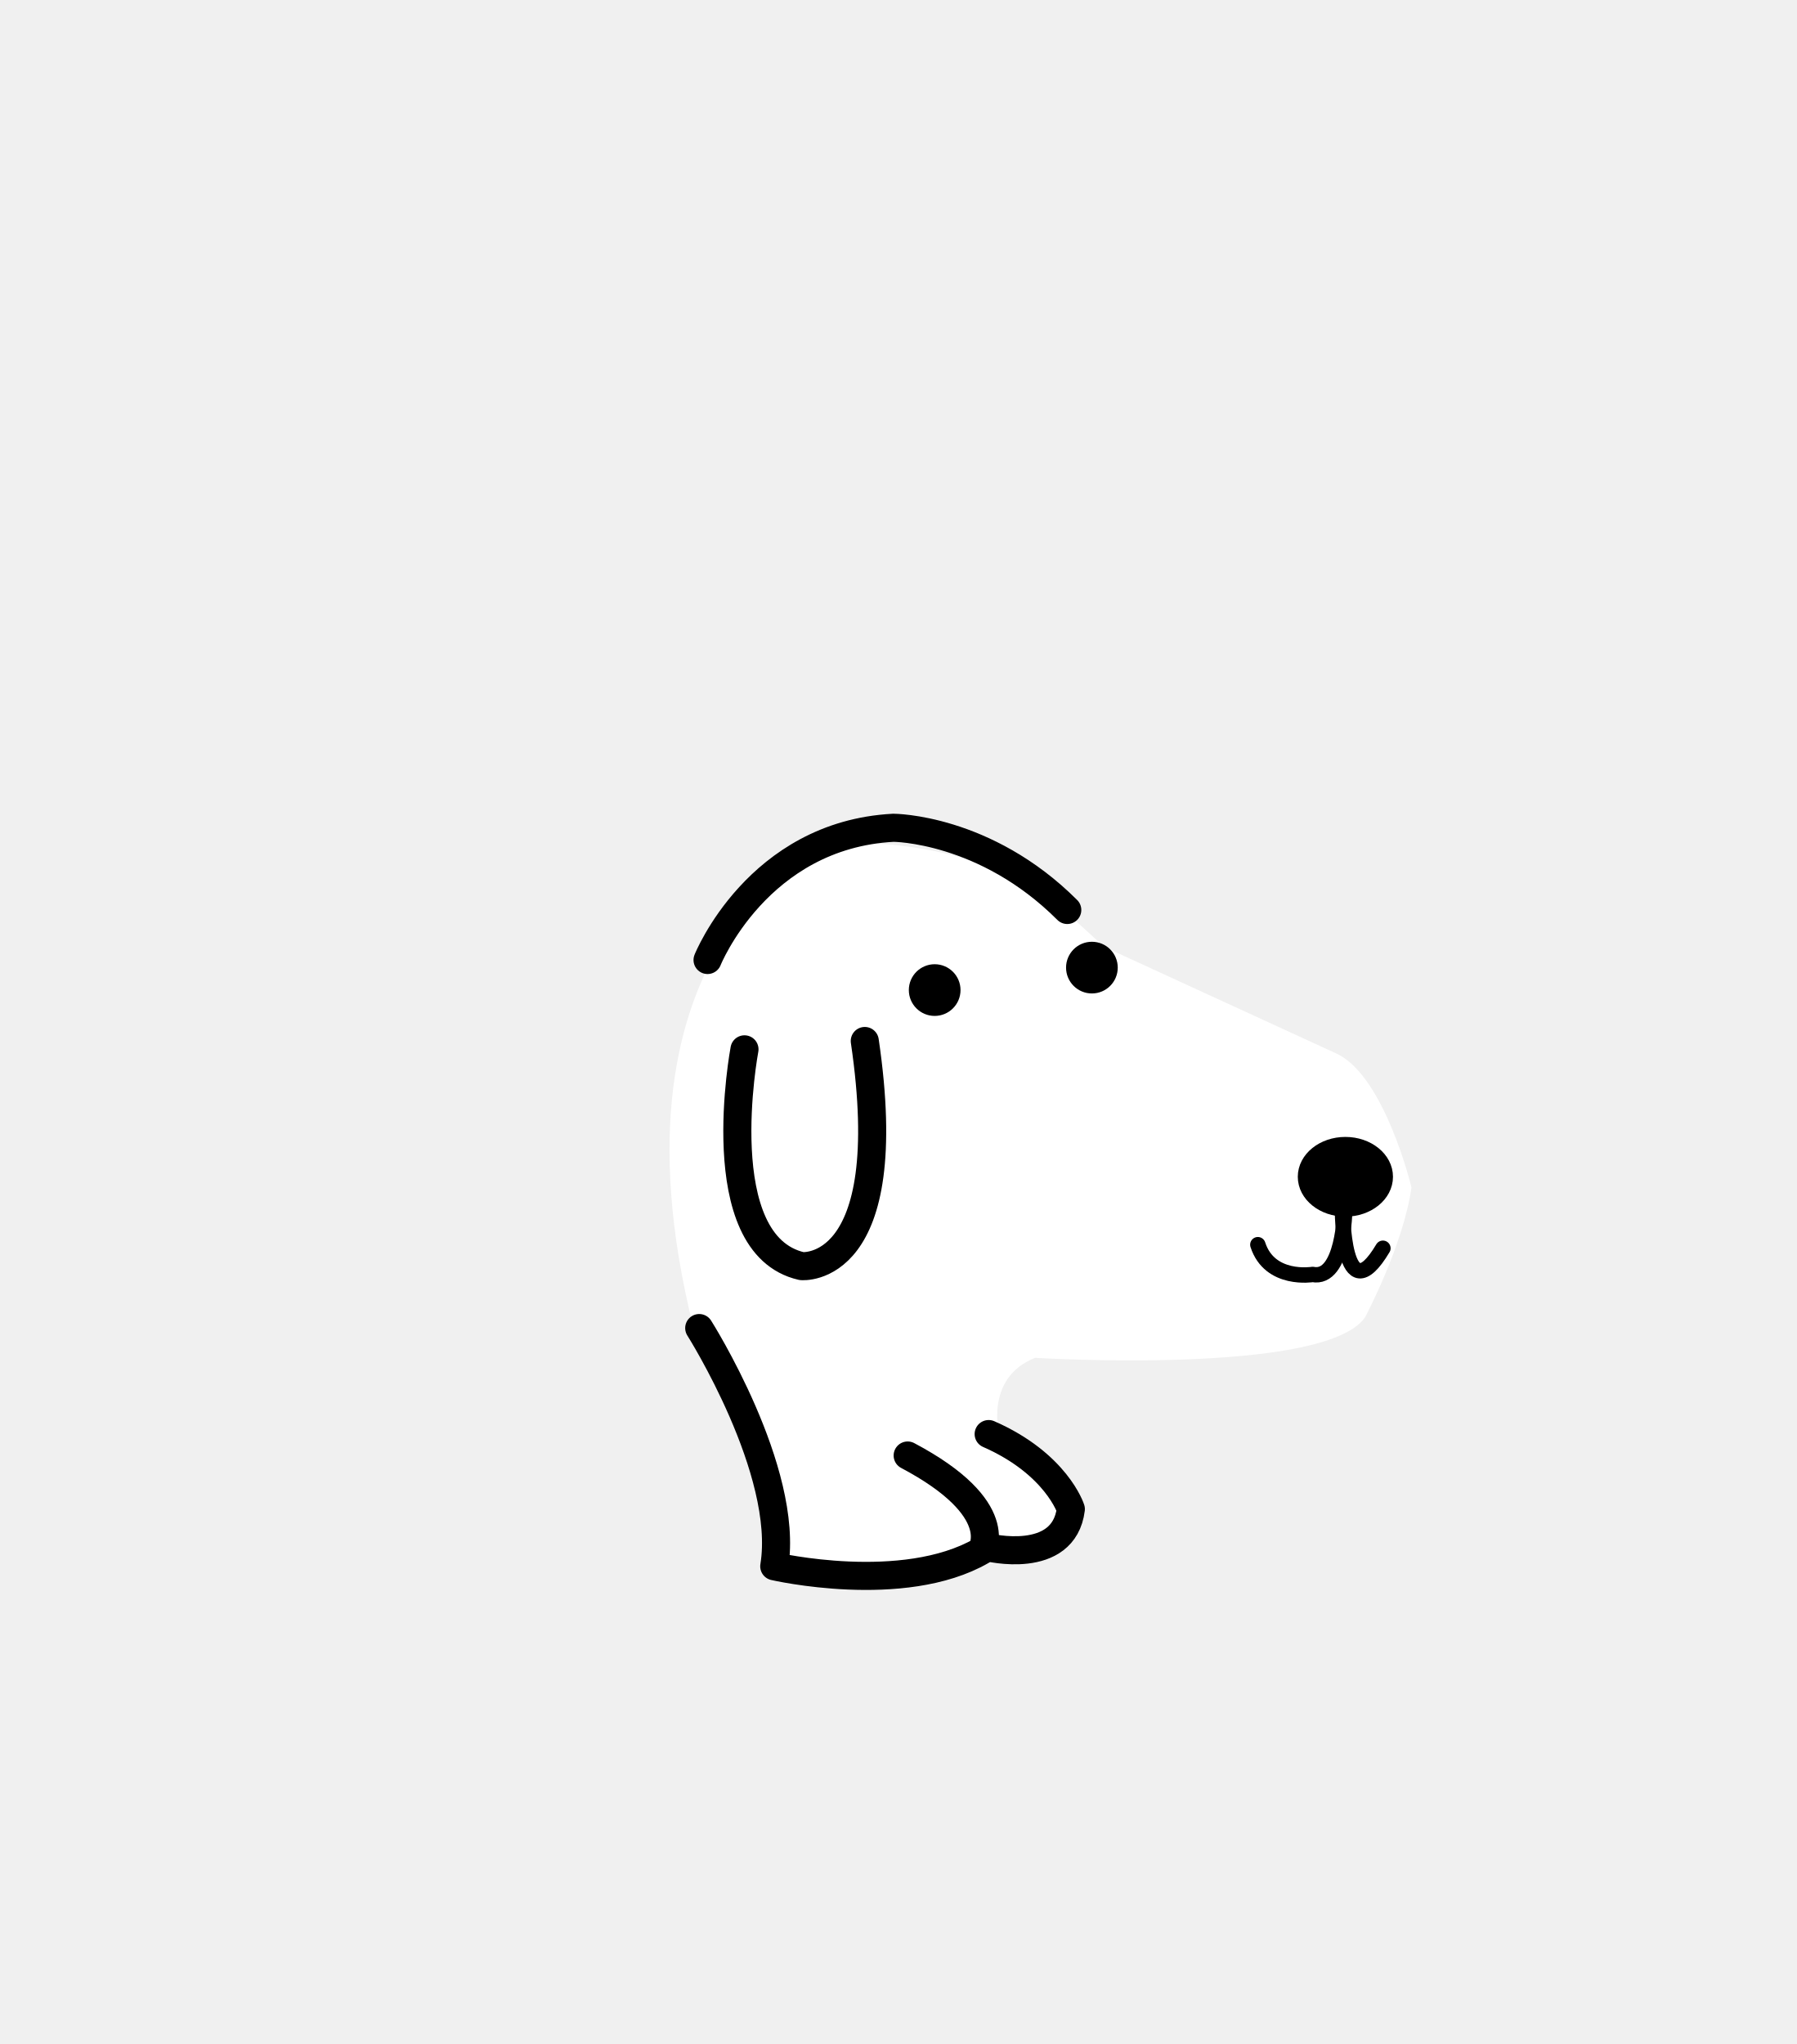
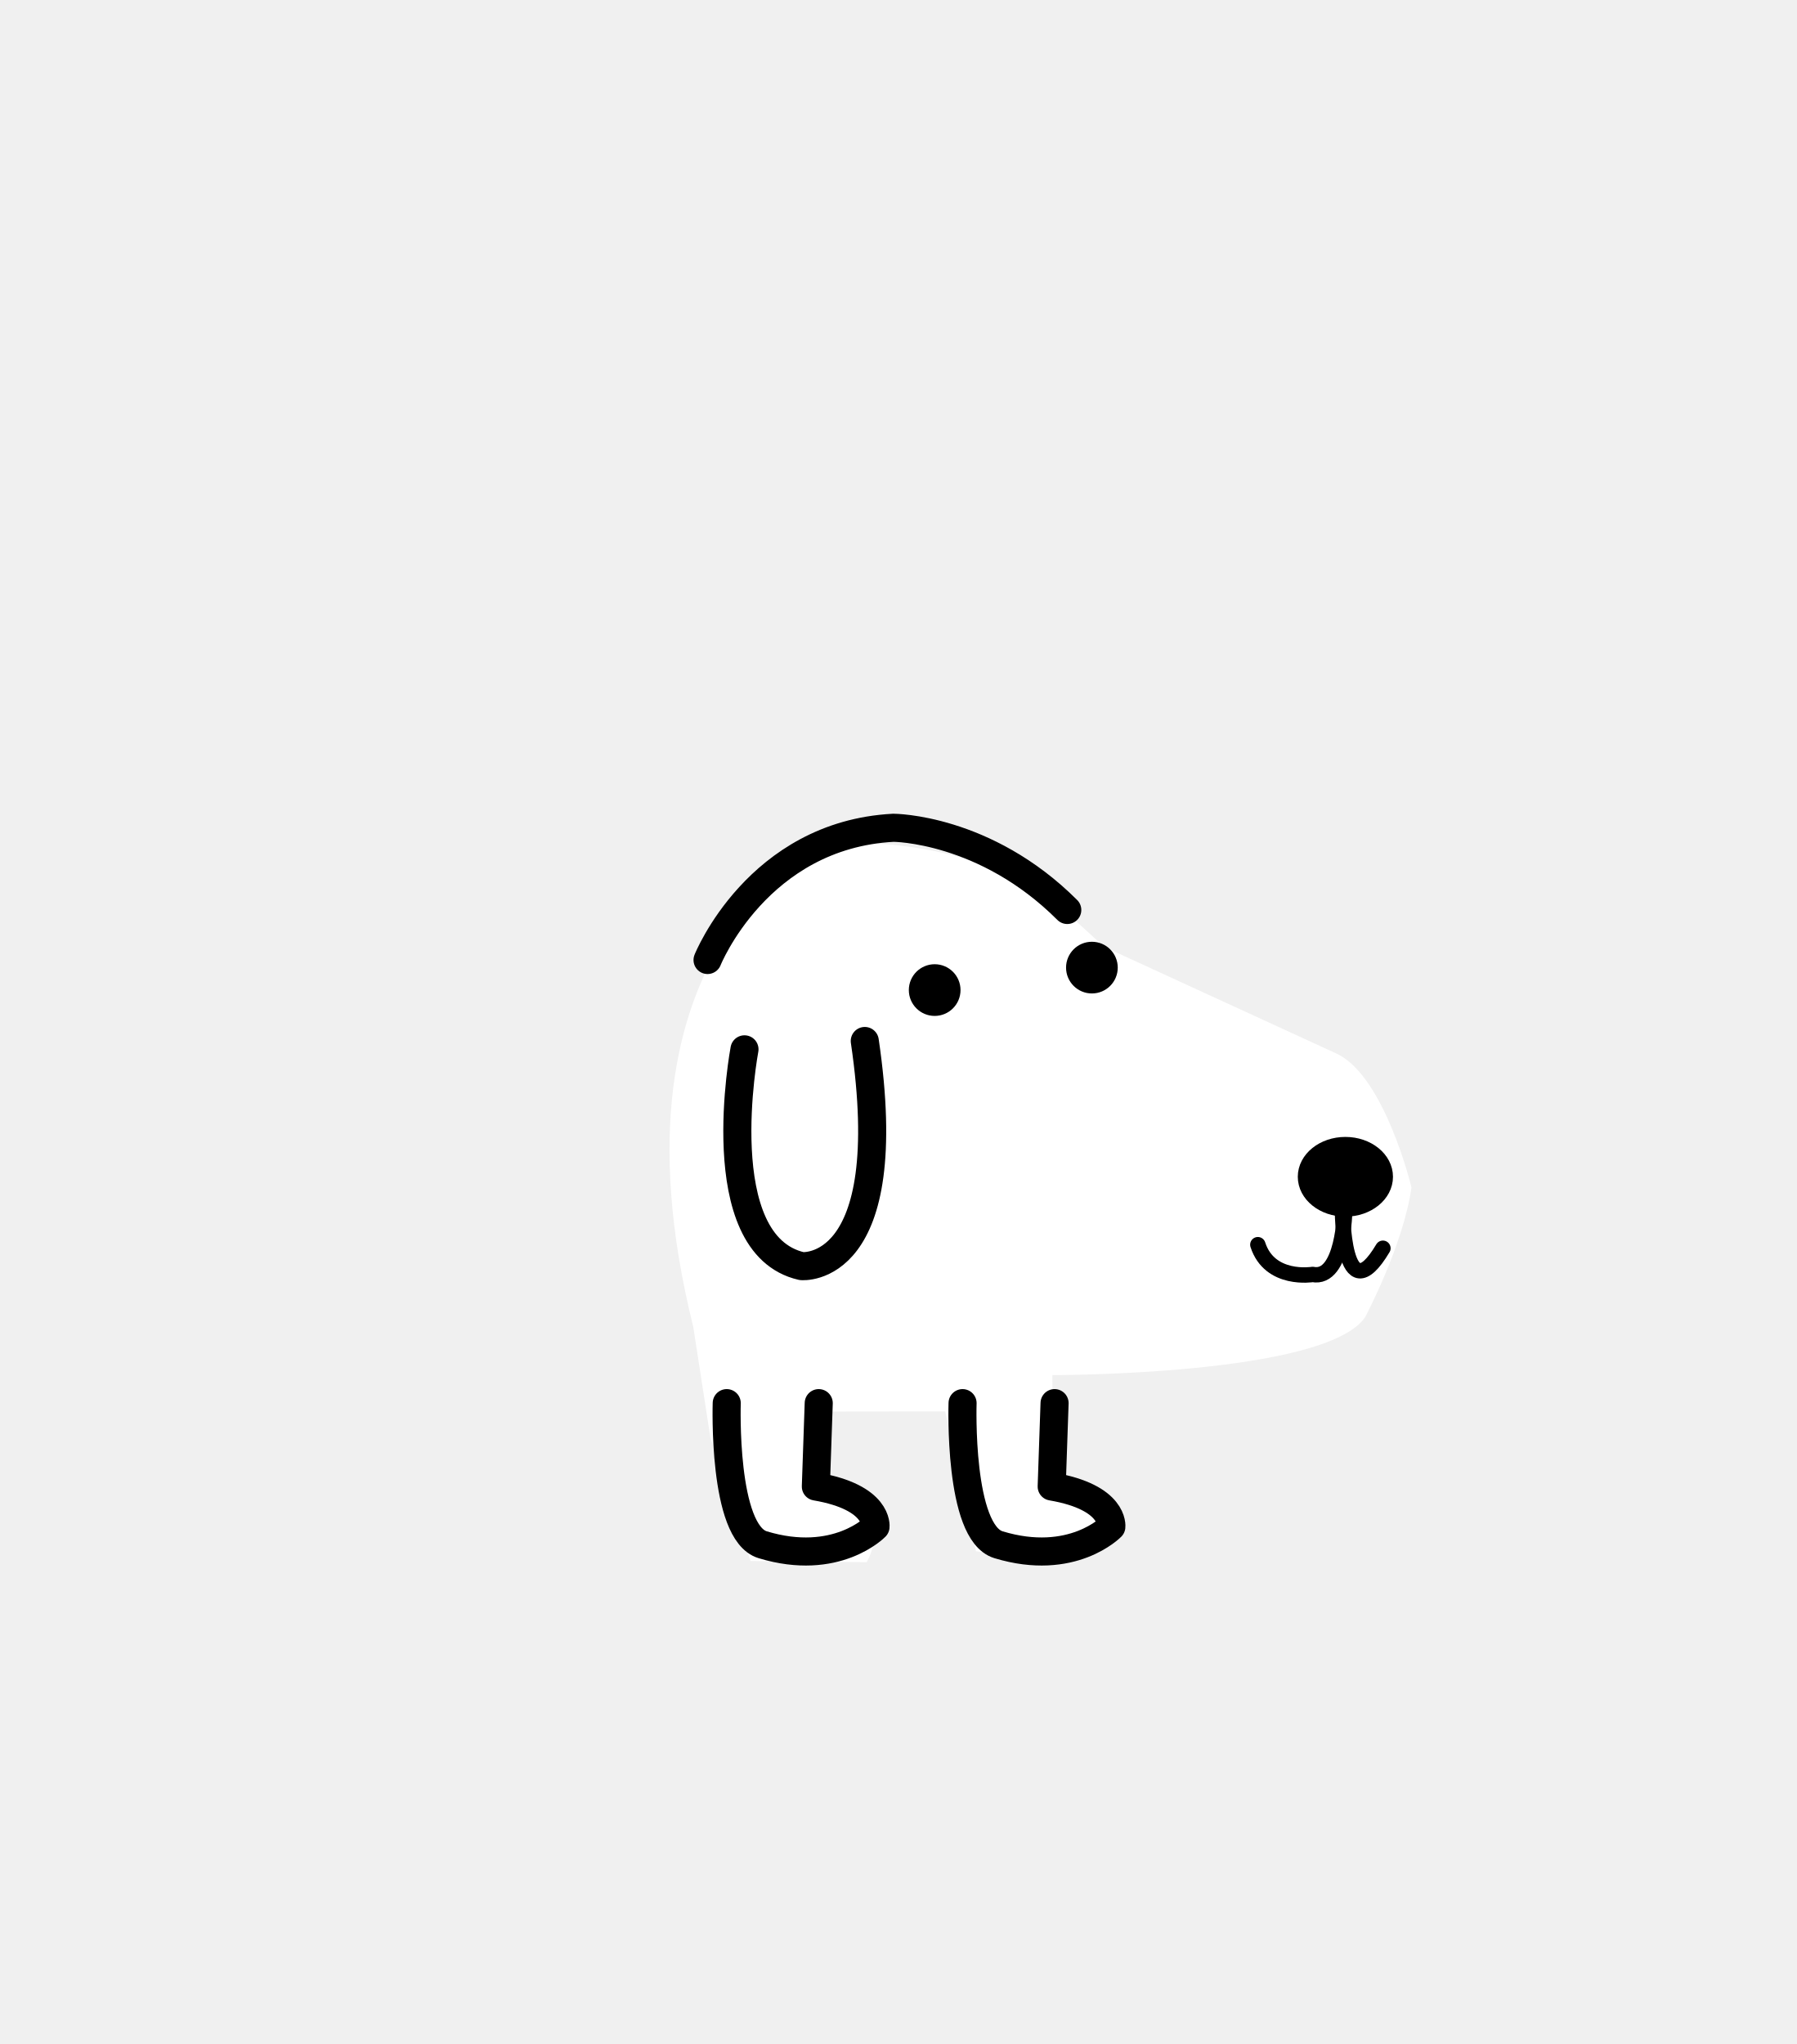
- <svg xmlns="http://www.w3.org/2000/svg" xmlns:xlink="http://www.w3.org/1999/xlink" height="182" width="160" version="1.1" id="svg3176">
-   <defs id="defs3168">
-     <g id="c">
-       <path d="M.4-60h3.9l1.2.55 3.9-8.6 3.85 8.6L14.5-60l3.15 3.05 1.15 1.05-.05.05-.4.4.1.1q2.1 2.05 2.35 4.55v.6q0 1.65-.8 3.1l-.25.45-1.4 1.7.15.15-.3.25-3.25.9v4.7l-3.25.7-3.1.9.65 1.6 3.3-1.25 3-.6q1.55 0 2.15.6.8.8.8 2 0 1.1-.75 1.85-1.05 1.05-4.1 1.25l-1.25.05.35 1.5 1.5-.05-.05 2.75-1.5 1.25v12.25l-.85 4.6h-1.5V-3q0 .7-.45 1.15-.55.55-1.6.55-1.15 0-1.65-.55Q6.2-2.3 6.25-3v-6.55h-1.6l-2.35-3.5H.55L-3-9.55V-3q0 .7-.45 1.15-.55.55-1.6.55-1.1 0-1.65-.55-.45-.45-.4-1.15v-6.55h-1.55l-1.7-1.1-1.75-3.9v-3.9l.45-.4q.75-.6 1.35-1.55l-1.25-1-.7.95.4-10.95 1.75-12.8.4.35.75-.7-1-1.1q-1.55-1.9-1.5-4.15l.05-1q.35-2.3 2.45-4.25l-.75-.75.5-3.95.65.3 3.85-8.6 3.85 8.6L.4-60m10.1 14.7v1.9h1.3v-3.25h-1.15v-9.45h-6.2v3.85l-.05 1.1-.45 2.45-1 2.05H2v3.3h1.35v-1.95h7.15m-6.05-1.35l.5-.9.9-3.55v-.05l.05-.35v-3.25h3.4v8.1H4.45m14.3-9.2l-1.1-1.1 1.1 1.1M5.5-37.95Q4.45-39 2.25-39l-4 .75-3.1.9.65 1.6L-.9-37l3-.6q1.55 0 2.15.6.8.8.8 2 0 1.1-.75 1.85Q3.25-32.1.25-31.9l-1.3.05.35 1.5q3.95-.05 5.9-1.55l.45-.35q1-1 1-2.85-.05-1.8-1.15-2.85M-7.15-43.6l.75-1.55v-1.35h-1.5v1.45h.55l-.55 1.45h.75M-5-45.05h.55L-5-43.6h.75l.75-1.55v-1.35H-5v1.45" fill="#fff" fill-rule="evenodd" transform="translate(21.55 71)" id="path3154" />
-       <path d="M4.3-60l5.1-11 5.1 11-1.25.55-3.85-8.6-3.9 8.6L4.3-60m14.5 4.1l.25-.3q2.55 2.35 2.8 5.4v.6q0 1.9-.9 3.55-.7 1.25-1.9 2.4l-.55-.55-.15-.15 1.4-1.7.25-.45q.8-1.45.8-3.1v-.6q-.25-2.5-2.35-4.55l-.1-.1.4-.4.05-.05m-3.85 16.95l.75-.05q2.2 0 3.25 1.05 1.1 1.05 1.1 2.85 0 1.85-1 2.85l-.4.35q-1.55 1.2-4.4 1.5l-1.5.05-.35-1.5 1.25-.05q3.05-.2 4.1-1.25.75-.75.75-1.85 0-1.2-.8-2-.6-.6-2.15-.6l-3 .6-3.3 1.25-.65-1.6 3.1-.9 3.25-.7m-3.1 29.4v6.6q0 1.25-.8 2.05-.9.9-2.75.9-1.95 0-2.85-.9-.8-.8-.8-2.05v-6.6h1.6V-3q-.05.7.4 1.15.5.55 1.65.55 1.05 0 1.6-.55.45-.45.45-1.15v-6.55h1.5M-3-9.55h1.5v6.6q0 1.25-.8 2.05-.9.9-2.75.9-1.9 0-2.8-.9-.85-.8-.8-2.05v-6.6h1.55V-3q-.05.7.4 1.15.55.55 1.65.55 1.05 0 1.6-.55Q-3-2.3-3-3v-6.55m-9.1-8.9q-.7.45-1.6.45-1 0-2.7-1.1l-1.9-.65q-.85 0-1.3.55l-.6.95-1.35-.75 1.2-1.65q.85-.8 1.95-.8t2.3.8q1.65.85 2.55.85.6 0 1.3-.65l.7-.95 1.25 1q-.6.95-1.35 1.55l-.45.4m2-25.75l-.6-.7q-1.85-2.2-1.8-4.9l.05-1q.35-2.8 2.75-5l.75.75q-2.1 1.95-2.45 4.25l-.05 1q-.05 2.25 1.5 4.15l1 1.1-.75.7-.4-.35m.9-15.55l-.55-.25 5.05-11L.4-60l-1.25.55-3.85-8.6-3.85 8.6-.65-.3M2-43.4v-3.25h.95l1-2.05.45-2.45.05-1.1v-3.85h6.2v9.45h1.15v3.25h-1.3v-1.95H3.35v1.95H2m7.3-11.35v-.05H5.85v3.25l-.05.35v.05l-.9 3.55-.5.9-.05.05H9.3v-8.1m-3.8 16.8q1.1 1.05 1.15 2.85 0 1.85-1 2.85l-.45.35q-1.95 1.5-5.9 1.55l-.35-1.5 1.3-.05q3-.2 4.05-1.25.75-.75.75-1.85 0-1.2-.8-2-.6-.6-2.15-.6l-3 .6-3.3 1.25-.65-1.6 3.1-.9 4-.75q2.2 0 3.25 1.05M-5-45.05v-1.45h1.5v1.35l-.75 1.55H-5l.55-1.45H-5m-2.15 1.45h-.75l.55-1.45h-.55v-1.45h1.5v1.35l-.75 1.55" fill-rule="evenodd" transform="translate(21.55 71)" id="path3156" />
-       <path d="M.4-60h3.9m8.4 33.6v9.45m0 0v2.8m4.95-42.8l1.1 1.1" fill="none" stroke="#000" stroke-linecap="round" stroke-linejoin="round" transform="translate(21.55 71)" id="path3158" />
+ <svg xmlns="http://www.w3.org/2000/svg" width="100%" height="100%" viewBox="0 0 160 182" version="1.1" xml:space="preserve" style="fill-rule:evenodd;clip-rule:evenodd;stroke-linecap:round;stroke-linejoin:round;stroke-miterlimit:1.5;">
+   <g id="g3787" transform="matrix(1,0,0,1,8.61847,1.267)">
+     <path id="path3743" d="M84.826,78.591C84.826,78.591 77.72,73.182 64.886,73.818C64.886,73.818 44.523,82.409 53.114,116.879L54.642,126.768L58.212,137.725L68.556,137.833C68.556,137.833 70.395,134.689 67.903,133.608C65.077,132.38 63.416,128.47 64.768,124.42L75.551,124.406L78.287,136.862C78.287,136.862 89.256,138.186 90.423,134.898C90.423,134.898 89.976,135.153 88.575,133.009C87.554,131.447 84.872,131.886 84.979,126.786C84.979,126.786 85.136,125.407 85.089,121.172C85.089,121.172 109.326,121.227 112.932,116.03C112.932,116.03 116.326,109.667 117.068,104.47C117.068,104.47 114.735,94.712 110.492,92.591L89.705,83.045L84.826,78.591Z" style="fill:white;" />
+     <ellipse id="ellipse3745" cx="111.182" cy="103.515" rx="3.553" ry="2.864" style="stroke:black;stroke-width:1.37px;" />
+     <g>
+       <g transform="matrix(1,0,0,1,-29.6185,-1.267)">
+         <path d="M85.712,124.937C85.712,124.937 85.328,136.457 88.912,137.545C95.479,139.539 98.96,135.945 98.96,135.945C98.96,135.945 99.28,133.321 93.648,132.361L93.904,124.937" style="fill:none;stroke:black;stroke-width:2.5px;" />
+       </g>
+       <g transform="matrix(1,0,0,1,-8.61847,-1.267)">
+         <path d="M85.712,124.937C85.712,124.937 85.328,136.457 88.912,137.545C95.479,139.539 98.96,135.945 98.96,135.945C98.96,135.945 99.28,133.321 93.648,132.361L93.904,124.937" style="fill:none;stroke:black;stroke-width:2.5px;" />
+       </g>
    </g>
-     <g id="d" transform="translate(.8)">
-       <use height="3" transform="matrix(1.005 0 0 1 -.804 0)" width="4.65" xlink:href="#a" id="use3161" />
-       <use height="3" transform="matrix(1.005 0 0 1 16.096 0)" width="4.65" xlink:href="#a" id="use3163" />
+     <path id="path3751" d="M57.674,92.167C57.674,92.167 54.386,109.561 62.765,111.47C62.765,111.47 71.462,112.318 68.386,91.424" style="fill:none;stroke:black;stroke-width:2.5px;" />
+     <path id="path3753" d="M110.917,106.379C110.917,106.379 110.917,115.924 114.523,109.879" style="fill:none;stroke:black;stroke-width:1.37px;" />
+     <path id="path3755" d="M111.129,106.485C111.129,106.485 111.023,112.742 108.265,112.212C108.265,112.212 104.447,112.848 103.386,109.561" style="fill:none;stroke:black;stroke-width:1.37px;" />
+     <g id="g3759" transform="matrix(0.824324,0,0,0.824324,13.6473,14.9804)">
+       <circle id="circle3757" cx="73.955" cy="87.235" r="1.962" style="stroke:black;stroke-width:1.66px;" />
    </g>
-     <path d="M1.35 0h.2l.55.1.45.35q.45.45.45 1L2.55 2.6q-.45.4-1 .4l-.8-.2-.25-.2-.45-.7v-.15L0 1.45v-.1q.05-.5.5-.9l.25-.2Q1 .05 1.3 0h.05m.45.85L1.55.8Q1.2.75 1 1q-.2.15-.2.45v.15l.15.45H1l.05.05.2.1.3.05.55-.2.15-.6-.05-.3L2.1 1 2.05.95 1.9.85h-.1" fill-rule="evenodd" id="b" />
-     <use height="3" transform="translate(.8)" width="3" xlink:href="#b" id="a" />
-   </defs>
-   <g style="clip-rule:evenodd;fill-rule:evenodd;stroke-linecap:round;stroke-linejoin:round;stroke-miterlimit:1.5" id="g3787" transform="translate(8.618474,1.267)">
-     <path d="m 84.826,78.591 c 0,0 -7.106,-5.409 -19.94,-4.773 0,0 -20.363,8.591 -11.772,43.061 l 4.984,9.121 2.546,8.909 0.424,3.5 c 0,0 11.243,1.061 17.076,-1.061 l 2.015,-1.166 2.864,0.424 c 0,0 2.969,-0.212 4.136,-3.5 0,0 -3.818,-5.621 -6.788,-6.576 0,0 -1.379,-5.091 3.182,-6.894 0,0 25.773,1.591 29.379,-3.606 0,0 3.394,-6.363 4.136,-11.56 0,0 -2.333,-9.758 -6.576,-11.879 L 89.705,83.045 Z" style="fill:#ffffff" id="path3743" />
-     <ellipse cx="111.182" cy="103.515" rx="3.553" ry="2.864" style="stroke:#000000;stroke-width:1.37px" id="ellipse3745" />
-     <path d="m 53.644,116.985 c 0,0 8.061,12.727 6.682,21.212 0,0 11.454,2.651 18.454,-1.379 0,0 2.44,-3.712 -6.575,-8.485" style="fill:none;stroke:#000000;stroke-width:2.5px" id="path3747" />
-     <path d="m 79.311,136.5 c 0,0 6.787,1.697 7.424,-3.394 0,0 -1.273,-4.03 -7.318,-6.682" style="fill:none;stroke:#000000;stroke-width:2.5px" id="path3749" />
-     <path d="m 57.674,92.167 c 0,0 -3.288,17.394 5.091,19.303 0,0 8.697,0.848 5.621,-20.046" style="fill:none;stroke:#000000;stroke-width:2.5px" id="path3751" />
-     <path d="m 110.917,106.379 c 0,0 0,9.545 3.606,3.5" style="fill:none;stroke:#000000;stroke-width:1.37px" id="path3753" />
-     <path d="m 111.129,106.485 c 0,0 -0.106,6.257 -2.864,5.727 0,0 -3.818,0.636 -4.879,-2.651" style="fill:none;stroke:#000000;stroke-width:1.37px" id="path3755" />
-     <g transform="matrix(0.824324,0,0,0.824324,13.6473,14.9804)" id="g3759">
-       <circle cx="73.955" cy="87.235" r="1.962" style="stroke:#000000;stroke-width:1.66px" id="circle3757" />
+     <g id="g3763" transform="matrix(0.824324,0,0,0.824324,27.6473,12.9804)">
+       <circle id="circle3761" cx="73.955" cy="87.235" r="1.962" style="stroke:black;stroke-width:1.66px;" />
    </g>
-     <g transform="matrix(0.824324,0,0,0.824324,27.6473,12.9804)" id="g3763">
-       <circle cx="73.955" cy="87.235" r="1.962" style="stroke:#000000;stroke-width:1.66px" id="circle3761" />
-     </g>
-     <path d="m 54.386,84.212 c 0,0 4.455,-11.136 16.546,-11.773 0,0 8.166,0 15.485,7.319" style="fill:none;stroke:#000000;stroke-width:2.5px" id="path3765" />
+     <path id="path3765" d="M54.386,84.212C54.386,84.212 58.841,73.076 70.932,72.439C70.932,72.439 79.098,72.439 86.417,79.758" style="fill:none;stroke:black;stroke-width:2.5px;" />
  </g>
</svg>
